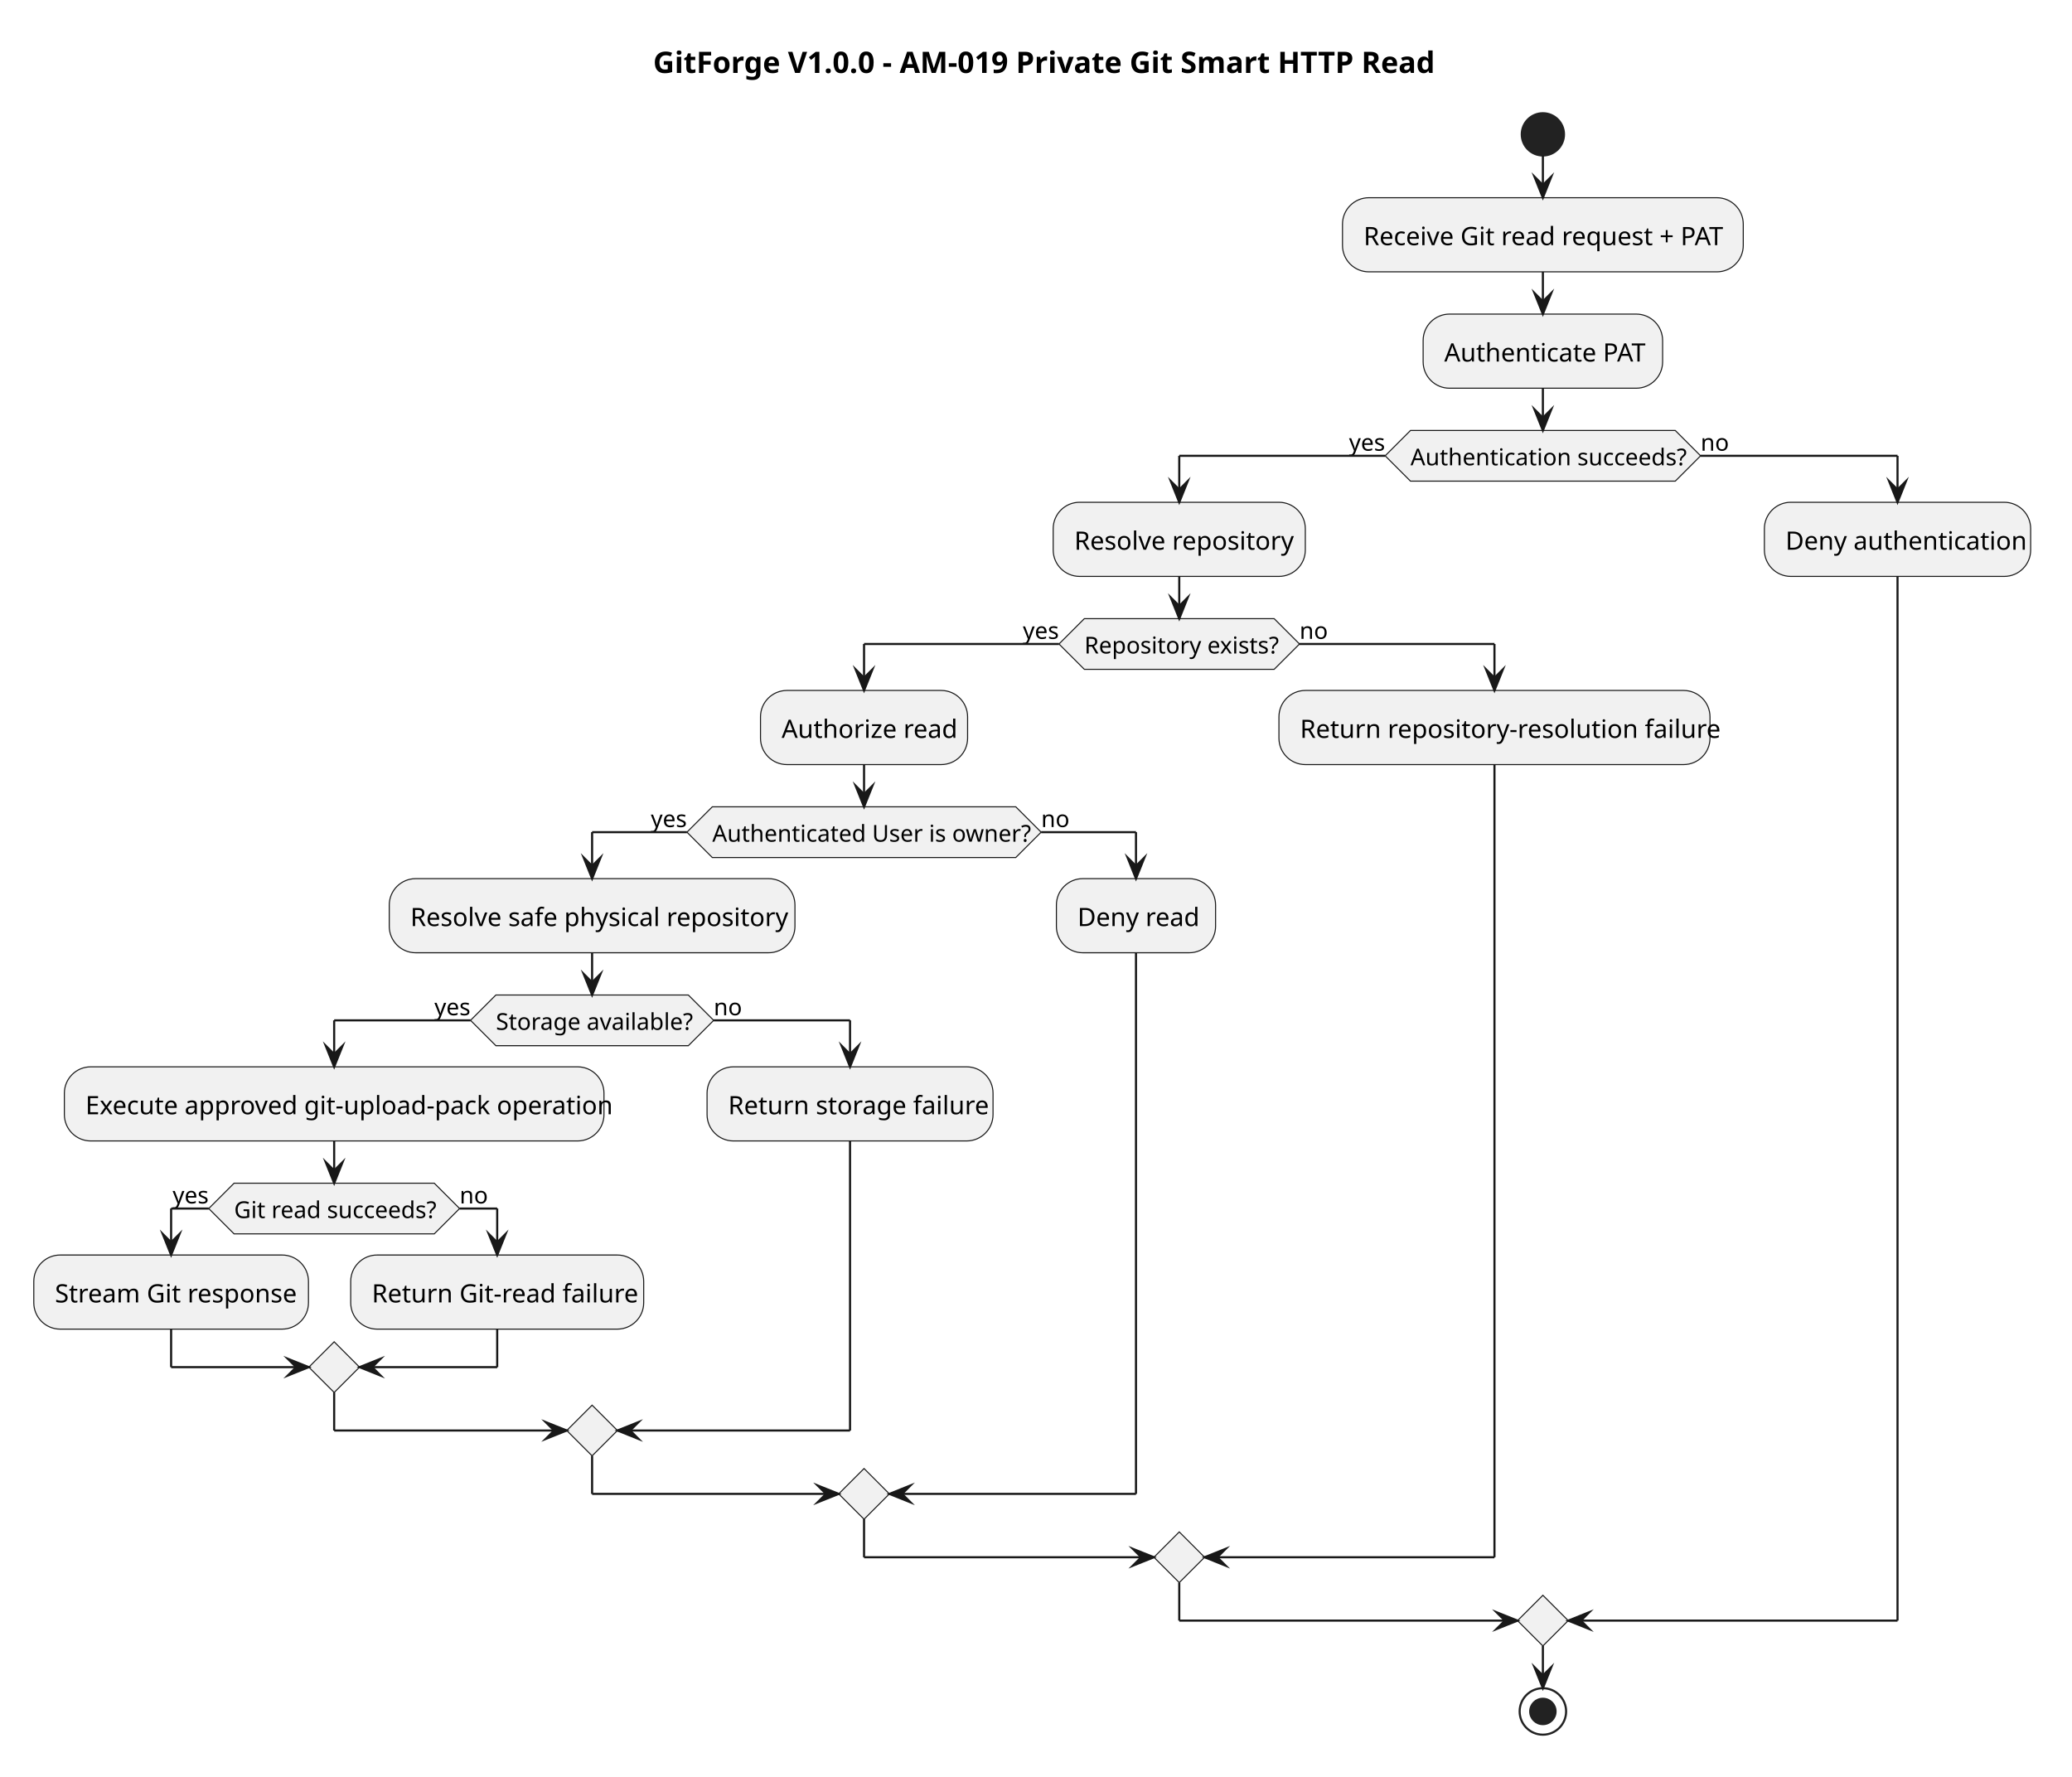
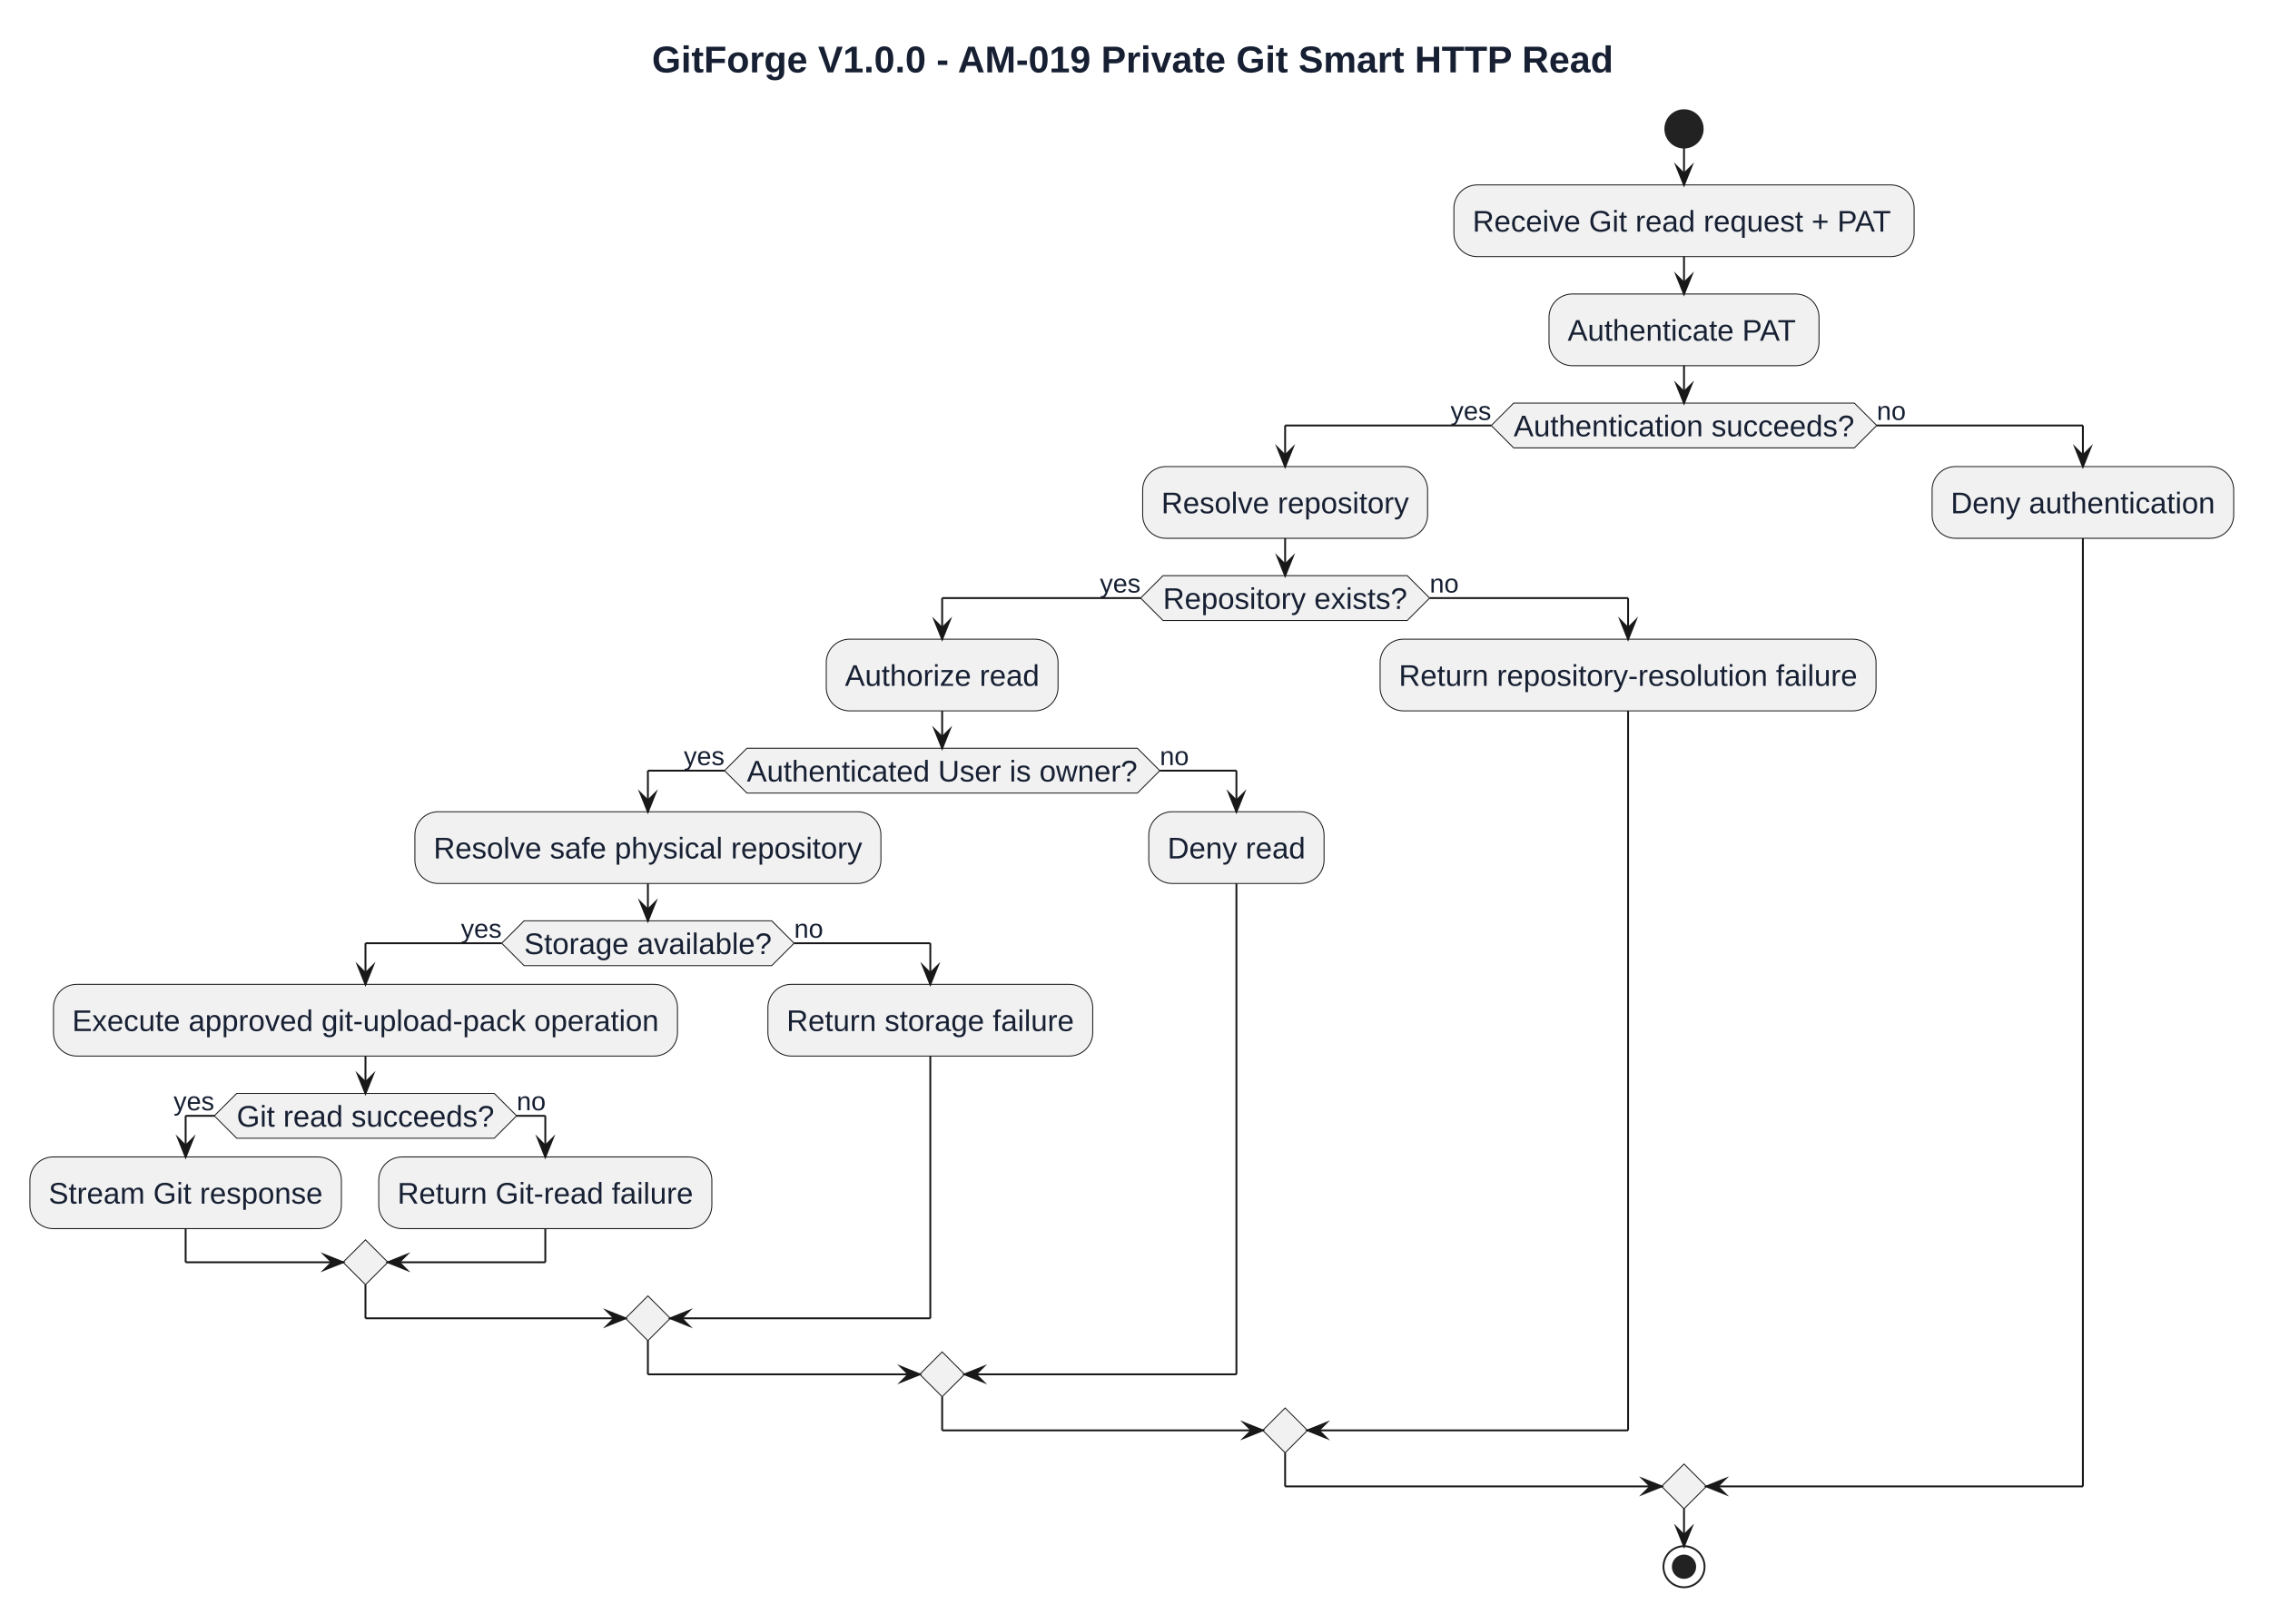
- <svg xmlns="http://www.w3.org/2000/svg" version="1.1" data-diagram-type="ACTIVITY" style="width:981px;height:841px;background:#FFFFFF;" width="981px" height="841px" viewBox="0 0 981 841" zoomAndPan="magnify" preserveAspectRatio="none" contentStyleType="text/css">
+ <svg xmlns="http://www.w3.org/2000/svg" version="1.1" data-diagram-type="ACTIVITY" style="width:1215px;height:869px;background:#FFFFFF;" width="1215px" height="869px" viewBox="0 0 1215 869" zoomAndPan="magnify" preserveAspectRatio="none" contentStyleType="text/css">
  <defs />
  <g font-family="sans-serif" lengthAdjust="spacing">
-     <g class="title" data-source-line="1">
-       <text x="309.222" y="34.533" fill="#000" font-size="14" textLength="360.985" font-weight="700">GitForge V1.0.0 - AM-019 Private Git Smart HTTP Read</text>
+     <g class="title" data-source-line="8">
+       <text x="348.938" y="38.76" fill="#172033" font-size="20" textLength="515.693" font-weight="700" font-family="Arial">GitForge V1.0.0 - AM-019 Private Git Smart HTTP Read</text>
    </g>
-     <ellipse cx="730.484" cy="63.609" rx="10" ry="10" fill="#222" style="stroke:#222;stroke-width:1;" />
-     <rect x="635.61" y="93.609" width="189.746" height="35.094" fill="#F1F1F1" style="stroke:#181818;stroke-width:0.5;" rx="12.5" ry="12.5" />
-     <text x="645.61" y="116.066" fill="#000" font-size="12" textLength="169.746">Receive Git read request + PAT</text>
-     <rect x="673.79" y="148.703" width="113.387" height="35.094" fill="#F1F1F1" style="stroke:#181818;stroke-width:0.5;" rx="12.5" ry="12.5" />
-     <text x="683.79" y="171.16" fill="#000" font-size="12" textLength="93.387">Authenticate PAT</text>
-     <polygon points="667.803,203.797,793.164,203.797,805.164,215.797,793.164,227.797,667.803,227.797,655.803,215.797,667.803,203.797" fill="#F1F1F1" style="stroke:#181818;stroke-width:0.5;stroke-linejoin:miter;stroke-miterlimit:10;" />
-     <text x="667.803" y="220.298" fill="#000" font-size="11" textLength="125.361">Authentication succeeds?</text>
-     <text x="638.685" y="213.38" fill="#000" font-size="11" textLength="17.118">yes</text>
-     <text x="805.164" y="213.38" fill="#000" font-size="11" textLength="12.235">no</text>
-     <rect x="498.638" y="237.797" width="119.375" height="35.094" fill="#F1F1F1" style="stroke:#181818;stroke-width:0.5;" rx="12.5" ry="12.5" />
-     <text x="508.638" y="260.254" fill="#000" font-size="12" textLength="99.375">Resolve repository</text>
-     <polygon points="513.391,292.891,603.26,292.891,615.26,304.891,603.26,316.891,513.391,316.891,501.391,304.891,513.391,292.891" fill="#F1F1F1" style="stroke:#181818;stroke-width:0.5;stroke-linejoin:miter;stroke-miterlimit:10;" />
-     <text x="513.391" y="309.392" fill="#000" font-size="11" textLength="89.869">Repository exists?</text>
-     <text x="484.273" y="302.474" fill="#000" font-size="11" textLength="17.118">yes</text>
-     <text x="615.26" y="302.474" fill="#000" font-size="11" textLength="12.235">no</text>
-     <rect x="360.064" y="326.891" width="98.047" height="35.094" fill="#F1F1F1" style="stroke:#181818;stroke-width:0.5;" rx="12.5" ry="12.5" />
-     <text x="370.064" y="349.348" fill="#000" font-size="12" textLength="78.047">Authorize read</text>
-     <polygon points="337.244,381.984,480.931,381.984,492.931,393.984,480.931,405.984,337.244,405.984,325.244,393.984,337.244,381.984" fill="#F1F1F1" style="stroke:#181818;stroke-width:0.5;stroke-linejoin:miter;stroke-miterlimit:10;" />
-     <text x="337.244" y="398.485" fill="#000" font-size="11" textLength="143.688">Authenticated User is owner?</text>
-     <text x="308.126" y="391.567" fill="#000" font-size="11" textLength="17.118">yes</text>
-     <text x="492.931" y="391.567" fill="#000" font-size="11" textLength="12.235">no</text>
-     <rect x="184.297" y="415.984" width="192.078" height="35.094" fill="#F1F1F1" style="stroke:#181818;stroke-width:0.5;" rx="12.5" ry="12.5" />
-     <text x="194.297" y="438.441" fill="#000" font-size="12" textLength="172.078">Resolve safe physical repository</text>
-     <polygon points="234.776,471.078,325.896,471.078,337.896,483.078,325.896,495.078,234.776,495.078,222.776,483.078,234.776,471.078" fill="#F1F1F1" style="stroke:#181818;stroke-width:0.5;stroke-linejoin:miter;stroke-miterlimit:10;" />
-     <text x="234.776" y="487.579" fill="#000" font-size="11" textLength="91.121">Storage available?</text>
-     <text x="205.658" y="480.661" fill="#000" font-size="11" textLength="17.118">yes</text>
-     <text x="337.896" y="480.661" fill="#000" font-size="11" textLength="12.235">no</text>
-     <rect x="30.469" y="505.078" width="255.488" height="35.094" fill="#F1F1F1" style="stroke:#181818;stroke-width:0.5;" rx="12.5" ry="12.5" />
-     <text x="40.469" y="527.535" fill="#000" font-size="12" textLength="235.488">Execute approved git-upload-pack operation</text>
-     <polygon points="110.826,560.172,205.599,560.172,217.599,572.172,205.599,584.172,110.826,584.172,98.826,572.172,110.826,560.172" fill="#F1F1F1" style="stroke:#181818;stroke-width:0.5;stroke-linejoin:miter;stroke-miterlimit:10;" />
-     <text x="110.826" y="576.673" fill="#000" font-size="11" textLength="94.773">Git read succeeds?</text>
-     <text x="81.709" y="569.755" fill="#000" font-size="11" textLength="17.118">yes</text>
-     <text x="217.599" y="569.755" fill="#000" font-size="11" textLength="12.235">no</text>
-     <rect x="16" y="594.172" width="130.045" height="35.094" fill="#F1F1F1" style="stroke:#181818;stroke-width:0.5;" rx="12.5" ry="12.5" />
-     <text x="26" y="616.629" fill="#000" font-size="12" textLength="110.045">Stream Git response</text>
-     <rect x="166.045" y="594.172" width="138.717" height="35.094" fill="#F1F1F1" style="stroke:#181818;stroke-width:0.5;" rx="12.5" ry="12.5" />
-     <text x="176.045" y="616.629" fill="#000" font-size="12" textLength="118.717">Return Git-read failure</text>
-     <polygon points="158.213,635.266,170.213,647.266,158.213,659.266,146.213,647.266,158.213,635.266" fill="#F1F1F1" style="stroke:#181818;stroke-width:0.5;stroke-linejoin:miter;stroke-miterlimit:10;" />
-     <rect x="334.762" y="505.078" width="135.395" height="35.094" fill="#F1F1F1" style="stroke:#181818;stroke-width:0.5;" rx="12.5" ry="12.5" />
-     <text x="344.762" y="527.535" fill="#000" font-size="12" textLength="115.395">Return storage failure</text>
-     <polygon points="280.336,665.266,292.336,677.266,280.336,689.266,268.336,677.266,280.336,665.266" fill="#F1F1F1" style="stroke:#181818;stroke-width:0.5;stroke-linejoin:miter;stroke-miterlimit:10;" />
-     <rect x="500.156" y="415.984" width="75.365" height="35.094" fill="#F1F1F1" style="stroke:#181818;stroke-width:0.5;" rx="12.5" ry="12.5" />
-     <text x="510.156" y="438.441" fill="#000" font-size="12" textLength="55.365">Deny read</text>
-     <polygon points="409.087,695.266,421.087,707.266,409.087,719.266,397.087,707.266,409.087,695.266" fill="#F1F1F1" style="stroke:#181818;stroke-width:0.5;stroke-linejoin:miter;stroke-miterlimit:10;" />
-     <rect x="605.521" y="326.891" width="204.084" height="35.094" fill="#F1F1F1" style="stroke:#181818;stroke-width:0.5;" rx="12.5" ry="12.5" />
-     <text x="615.521" y="349.348" fill="#000" font-size="12" textLength="184.084">Return repository-resolution failure</text>
-     <polygon points="558.325,725.266,570.325,737.266,558.325,749.266,546.325,737.266,558.325,725.266" fill="#F1F1F1" style="stroke:#181818;stroke-width:0.5;stroke-linejoin:miter;stroke-miterlimit:10;" />
-     <rect x="835.357" y="237.797" width="126.072" height="35.094" fill="#F1F1F1" style="stroke:#181818;stroke-width:0.5;" rx="12.5" ry="12.5" />
-     <text x="845.357" y="260.254" fill="#000" font-size="12" textLength="106.072">Deny authentication</text>
-     <polygon points="730.484,755.266,742.484,767.266,730.484,779.266,718.484,767.266,730.484,755.266" fill="#F1F1F1" style="stroke:#181818;stroke-width:0.5;stroke-linejoin:miter;stroke-miterlimit:10;" />
-     <ellipse cx="730.484" cy="810.266" rx="11" ry="11" fill="none" style="stroke:#222;stroke-width:1;" />
-     <ellipse cx="730.484" cy="810.266" rx="6" ry="6" fill="#222" style="stroke:#222;stroke-width:1;" />
-     <line x1="730.484" y1="73.609" x2="730.484" y2="93.609" style="stroke:#181818;stroke-width:1;" />
-     <polygon points="726.484,83.609,730.484,93.609,734.484,83.609,730.484,87.609" fill="#181818" style="stroke:#181818;stroke-width:1;stroke-linejoin:miter;stroke-miterlimit:10;" />
-     <line x1="730.484" y1="128.703" x2="730.484" y2="148.703" style="stroke:#181818;stroke-width:1;" />
-     <polygon points="726.484,138.703,730.484,148.703,734.484,138.703,730.484,142.703" fill="#181818" style="stroke:#181818;stroke-width:1;stroke-linejoin:miter;stroke-miterlimit:10;" />
-     <line x1="98.826" y1="572.172" x2="81.022" y2="572.172" style="stroke:#181818;stroke-width:1;" />
-     <line x1="81.022" y1="572.172" x2="81.022" y2="594.172" style="stroke:#181818;stroke-width:1;" />
-     <polygon points="77.022,584.172,81.022,594.172,85.022,584.172,81.022,588.172" fill="#181818" style="stroke:#181818;stroke-width:1;stroke-linejoin:miter;stroke-miterlimit:10;" />
-     <line x1="217.599" y1="572.172" x2="235.403" y2="572.172" style="stroke:#181818;stroke-width:1;" />
-     <line x1="235.403" y1="572.172" x2="235.403" y2="594.172" style="stroke:#181818;stroke-width:1;" />
-     <polygon points="231.403,584.172,235.403,594.172,239.403,584.172,235.403,588.172" fill="#181818" style="stroke:#181818;stroke-width:1;stroke-linejoin:miter;stroke-miterlimit:10;" />
-     <line x1="81.022" y1="629.266" x2="81.022" y2="647.266" style="stroke:#181818;stroke-width:1;" />
-     <line x1="81.022" y1="647.266" x2="146.213" y2="647.266" style="stroke:#181818;stroke-width:1;" />
-     <polygon points="136.213,643.266,146.213,647.266,136.213,651.266,140.213,647.266" fill="#181818" style="stroke:#181818;stroke-width:1;stroke-linejoin:miter;stroke-miterlimit:10;" />
-     <line x1="235.403" y1="629.266" x2="235.403" y2="647.266" style="stroke:#181818;stroke-width:1;" />
-     <line x1="235.403" y1="647.266" x2="170.213" y2="647.266" style="stroke:#181818;stroke-width:1;" />
-     <polygon points="180.213,643.266,170.213,647.266,180.213,651.266,176.213,647.266" fill="#181818" style="stroke:#181818;stroke-width:1;stroke-linejoin:miter;stroke-miterlimit:10;" />
-     <line x1="158.213" y1="540.172" x2="158.213" y2="560.172" style="stroke:#181818;stroke-width:1;" />
-     <polygon points="154.213,550.172,158.213,560.172,162.213,550.172,158.213,554.172" fill="#181818" style="stroke:#181818;stroke-width:1;stroke-linejoin:miter;stroke-miterlimit:10;" />
-     <line x1="222.776" y1="483.078" x2="158.213" y2="483.078" style="stroke:#181818;stroke-width:1;" />
-     <line x1="158.213" y1="483.078" x2="158.213" y2="505.078" style="stroke:#181818;stroke-width:1;" />
-     <polygon points="154.213,495.078,158.213,505.078,162.213,495.078,158.213,499.078" fill="#181818" style="stroke:#181818;stroke-width:1;stroke-linejoin:miter;stroke-miterlimit:10;" />
-     <line x1="337.896" y1="483.078" x2="402.459" y2="483.078" style="stroke:#181818;stroke-width:1;" />
-     <line x1="402.459" y1="483.078" x2="402.459" y2="505.078" style="stroke:#181818;stroke-width:1;" />
-     <polygon points="398.459,495.078,402.459,505.078,406.459,495.078,402.459,499.078" fill="#181818" style="stroke:#181818;stroke-width:1;stroke-linejoin:miter;stroke-miterlimit:10;" />
-     <line x1="158.213" y1="659.266" x2="158.213" y2="677.266" style="stroke:#181818;stroke-width:1;" />
-     <line x1="158.213" y1="677.266" x2="268.336" y2="677.266" style="stroke:#181818;stroke-width:1;" />
-     <polygon points="258.336,673.266,268.336,677.266,258.336,681.266,262.336,677.266" fill="#181818" style="stroke:#181818;stroke-width:1;stroke-linejoin:miter;stroke-miterlimit:10;" />
-     <line x1="402.459" y1="540.172" x2="402.459" y2="677.266" style="stroke:#181818;stroke-width:1;" />
-     <line x1="402.459" y1="677.266" x2="292.336" y2="677.266" style="stroke:#181818;stroke-width:1;" />
-     <polygon points="302.336,673.266,292.336,677.266,302.336,681.266,298.336,677.266" fill="#181818" style="stroke:#181818;stroke-width:1;stroke-linejoin:miter;stroke-miterlimit:10;" />
-     <line x1="280.336" y1="451.078" x2="280.336" y2="471.078" style="stroke:#181818;stroke-width:1;" />
-     <polygon points="276.336,461.078,280.336,471.078,284.336,461.078,280.336,465.078" fill="#181818" style="stroke:#181818;stroke-width:1;stroke-linejoin:miter;stroke-miterlimit:10;" />
-     <line x1="325.244" y1="393.984" x2="280.336" y2="393.984" style="stroke:#181818;stroke-width:1;" />
-     <line x1="280.336" y1="393.984" x2="280.336" y2="415.984" style="stroke:#181818;stroke-width:1;" />
-     <polygon points="276.336,405.984,280.336,415.984,284.336,405.984,280.336,409.984" fill="#181818" style="stroke:#181818;stroke-width:1;stroke-linejoin:miter;stroke-miterlimit:10;" />
-     <line x1="492.931" y1="393.984" x2="537.839" y2="393.984" style="stroke:#181818;stroke-width:1;" />
-     <line x1="537.839" y1="393.984" x2="537.839" y2="415.984" style="stroke:#181818;stroke-width:1;" />
-     <polygon points="533.839,405.984,537.839,415.984,541.839,405.984,537.839,409.984" fill="#181818" style="stroke:#181818;stroke-width:1;stroke-linejoin:miter;stroke-miterlimit:10;" />
-     <line x1="280.336" y1="689.266" x2="280.336" y2="707.266" style="stroke:#181818;stroke-width:1;" />
-     <line x1="280.336" y1="707.266" x2="397.087" y2="707.266" style="stroke:#181818;stroke-width:1;" />
-     <polygon points="387.087,703.266,397.087,707.266,387.087,711.266,391.087,707.266" fill="#181818" style="stroke:#181818;stroke-width:1;stroke-linejoin:miter;stroke-miterlimit:10;" />
-     <line x1="537.839" y1="451.078" x2="537.839" y2="707.266" style="stroke:#181818;stroke-width:1;" />
-     <line x1="537.839" y1="707.266" x2="421.087" y2="707.266" style="stroke:#181818;stroke-width:1;" />
-     <polygon points="431.087,703.266,421.087,707.266,431.087,711.266,427.087,707.266" fill="#181818" style="stroke:#181818;stroke-width:1;stroke-linejoin:miter;stroke-miterlimit:10;" />
-     <line x1="409.087" y1="361.984" x2="409.087" y2="381.984" style="stroke:#181818;stroke-width:1;" />
-     <polygon points="405.087,371.984,409.087,381.984,413.087,371.984,409.087,375.984" fill="#181818" style="stroke:#181818;stroke-width:1;stroke-linejoin:miter;stroke-miterlimit:10;" />
-     <line x1="501.391" y1="304.891" x2="409.087" y2="304.891" style="stroke:#181818;stroke-width:1;" />
-     <line x1="409.087" y1="304.891" x2="409.087" y2="326.891" style="stroke:#181818;stroke-width:1;" />
-     <polygon points="405.087,316.891,409.087,326.891,413.087,316.891,409.087,320.891" fill="#181818" style="stroke:#181818;stroke-width:1;stroke-linejoin:miter;stroke-miterlimit:10;" />
-     <line x1="615.26" y1="304.891" x2="707.563" y2="304.891" style="stroke:#181818;stroke-width:1;" />
-     <line x1="707.563" y1="304.891" x2="707.563" y2="326.891" style="stroke:#181818;stroke-width:1;" />
-     <polygon points="703.563,316.891,707.563,326.891,711.563,316.891,707.563,320.891" fill="#181818" style="stroke:#181818;stroke-width:1;stroke-linejoin:miter;stroke-miterlimit:10;" />
-     <line x1="409.087" y1="719.266" x2="409.087" y2="737.266" style="stroke:#181818;stroke-width:1;" />
-     <line x1="409.087" y1="737.266" x2="546.325" y2="737.266" style="stroke:#181818;stroke-width:1;" />
-     <polygon points="536.325,733.266,546.325,737.266,536.325,741.266,540.325,737.266" fill="#181818" style="stroke:#181818;stroke-width:1;stroke-linejoin:miter;stroke-miterlimit:10;" />
-     <line x1="707.563" y1="361.984" x2="707.563" y2="737.266" style="stroke:#181818;stroke-width:1;" />
-     <line x1="707.563" y1="737.266" x2="570.325" y2="737.266" style="stroke:#181818;stroke-width:1;" />
-     <polygon points="580.325,733.266,570.325,737.266,580.325,741.266,576.325,737.266" fill="#181818" style="stroke:#181818;stroke-width:1;stroke-linejoin:miter;stroke-miterlimit:10;" />
-     <line x1="558.325" y1="272.891" x2="558.325" y2="292.891" style="stroke:#181818;stroke-width:1;" />
-     <polygon points="554.325,282.891,558.325,292.891,562.325,282.891,558.325,286.891" fill="#181818" style="stroke:#181818;stroke-width:1;stroke-linejoin:miter;stroke-miterlimit:10;" />
-     <line x1="655.803" y1="215.797" x2="558.325" y2="215.797" style="stroke:#181818;stroke-width:1;" />
-     <line x1="558.325" y1="215.797" x2="558.325" y2="237.797" style="stroke:#181818;stroke-width:1;" />
-     <polygon points="554.325,227.797,558.325,237.797,562.325,227.797,558.325,231.797" fill="#181818" style="stroke:#181818;stroke-width:1;stroke-linejoin:miter;stroke-miterlimit:10;" />
-     <line x1="805.164" y1="215.797" x2="898.393" y2="215.797" style="stroke:#181818;stroke-width:1;" />
-     <line x1="898.393" y1="215.797" x2="898.393" y2="237.797" style="stroke:#181818;stroke-width:1;" />
-     <polygon points="894.393,227.797,898.393,237.797,902.393,227.797,898.393,231.797" fill="#181818" style="stroke:#181818;stroke-width:1;stroke-linejoin:miter;stroke-miterlimit:10;" />
-     <line x1="558.325" y1="749.266" x2="558.325" y2="767.266" style="stroke:#181818;stroke-width:1;" />
-     <line x1="558.325" y1="767.266" x2="718.484" y2="767.266" style="stroke:#181818;stroke-width:1;" />
-     <polygon points="708.484,763.266,718.484,767.266,708.484,771.266,712.484,767.266" fill="#181818" style="stroke:#181818;stroke-width:1;stroke-linejoin:miter;stroke-miterlimit:10;" />
-     <line x1="898.393" y1="272.891" x2="898.393" y2="767.266" style="stroke:#181818;stroke-width:1;" />
-     <line x1="898.393" y1="767.266" x2="742.484" y2="767.266" style="stroke:#181818;stroke-width:1;" />
-     <polygon points="752.484,763.266,742.484,767.266,752.484,771.266,748.484,767.266" fill="#181818" style="stroke:#181818;stroke-width:1;stroke-linejoin:miter;stroke-miterlimit:10;" />
-     <line x1="730.484" y1="183.797" x2="730.484" y2="203.797" style="stroke:#181818;stroke-width:1;" />
-     <polygon points="726.484,193.797,730.484,203.797,734.484,193.797,730.484,197.797" fill="#181818" style="stroke:#181818;stroke-width:1;stroke-linejoin:miter;stroke-miterlimit:10;" />
-     <line x1="730.484" y1="779.266" x2="730.484" y2="799.266" style="stroke:#181818;stroke-width:1;" />
-     <polygon points="726.484,789.266,730.484,799.266,734.484,789.266,730.484,793.266" fill="#181818" style="stroke:#181818;stroke-width:1;stroke-linejoin:miter;stroke-miterlimit:10;" />
+     <ellipse cx="901.353" cy="68.998" rx="10" ry="10" fill="#222" style="stroke:#222;stroke-width:1;" />
+     <rect x="778.189" y="98.998" width="246.328" height="38.398" fill="#F1F1F1" style="stroke:#181818;stroke-width:0.5;" rx="12.5" ry="12.5" />
+     <text x="788.189" y="124.006" fill="#172033" font-size="16" textLength="226.328" font-family="Arial">Receive Git read request + PAT</text>
+     <rect x="829.095" y="157.396" width="144.516" height="38.398" fill="#F1F1F1" style="stroke:#181818;stroke-width:0.5;" rx="12.5" ry="12.5" />
+     <text x="839.095" y="182.404" fill="#172033" font-size="16" textLength="124.516" font-family="Arial">Authenticate PAT</text>
+     <polygon points="810.181,215.795,992.525,215.795,1004.525,227.795,992.525,239.795,810.181,239.795,798.181,227.795,810.181,215.795" fill="#F1F1F1" style="stroke:#181818;stroke-width:0.5;stroke-linejoin:miter;stroke-miterlimit:10;" />
+     <text x="810.181" y="233.604" fill="#172033" font-size="16" textLength="182.344" font-family="Arial">Authentication succeeds?</text>
+     <text x="776.395" y="224.828" fill="#172033" font-size="14" textLength="21.786" font-family="Arial">yes</text>
+     <text x="1004.525" y="224.828" fill="#172033" font-size="14" textLength="15.572" font-family="Arial">no</text>
+     <rect x="611.601" y="249.795" width="152.5" height="38.398" fill="#F1F1F1" style="stroke:#181818;stroke-width:0.5;" rx="12.5" ry="12.5" />
+     <text x="621.601" y="274.803" fill="#172033" font-size="16" textLength="132.5" font-family="Arial">Resolve repository</text>
+     <polygon points="622.491,308.193,753.21,308.193,765.21,320.193,753.21,332.193,622.491,332.193,610.491,320.193,622.491,308.193" fill="#F1F1F1" style="stroke:#181818;stroke-width:0.5;stroke-linejoin:miter;stroke-miterlimit:10;" />
+     <text x="622.491" y="326.002" fill="#172033" font-size="16" textLength="130.719" font-family="Arial">Repository exists?</text>
+     <text x="588.705" y="317.227" fill="#172033" font-size="14" textLength="21.786" font-family="Arial">yes</text>
+     <text x="765.21" y="317.227" fill="#172033" font-size="14" textLength="15.572" font-family="Arial">no</text>
+     <rect x="442.252" y="342.193" width="124.063" height="38.398" fill="#F1F1F1" style="stroke:#181818;stroke-width:0.5;" rx="12.5" ry="12.5" />
+     <text x="452.252" y="367.201" fill="#172033" font-size="16" textLength="104.063" font-family="Arial">Authorize read</text>
+     <polygon points="399.783,400.592,608.783,400.592,620.783,412.592,608.783,424.592,399.783,424.592,387.783,412.592,399.783,400.592" fill="#F1F1F1" style="stroke:#181818;stroke-width:0.5;stroke-linejoin:miter;stroke-miterlimit:10;" />
+     <text x="399.783" y="418.4" fill="#172033" font-size="16" textLength="209" font-family="Arial">Authenticated User is owner?</text>
+     <text x="365.997" y="409.625" fill="#172033" font-size="14" textLength="21.786" font-family="Arial">yes</text>
+     <text x="620.783" y="409.625" fill="#172033" font-size="14" textLength="15.572" font-family="Arial">no</text>
+     <rect x="222.063" y="434.592" width="249.438" height="38.398" fill="#F1F1F1" style="stroke:#181818;stroke-width:0.5;" rx="12.5" ry="12.5" />
+     <text x="232.063" y="459.6" fill="#172033" font-size="16" textLength="229.438" font-family="Arial">Resolve safe physical repository</text>
+     <polygon points="280.512,492.99,413.051,492.99,425.051,504.99,413.051,516.99,280.512,516.99,268.512,504.99,280.512,492.99" fill="#F1F1F1" style="stroke:#181818;stroke-width:0.5;stroke-linejoin:miter;stroke-miterlimit:10;" />
+     <text x="280.512" y="510.799" fill="#172033" font-size="16" textLength="132.539" font-family="Arial">Storage available?</text>
+     <text x="246.726" y="502.023" fill="#172033" font-size="14" textLength="21.786" font-family="Arial">yes</text>
+     <text x="425.051" y="502.023" fill="#172033" font-size="14" textLength="15.572" font-family="Arial">no</text>
+     <rect x="28.625" y="526.99" width="333.984" height="38.398" fill="#F1F1F1" style="stroke:#181818;stroke-width:0.5;" rx="12.5" ry="12.5" />
+     <text x="38.625" y="551.998" fill="#172033" font-size="16" textLength="313.984" font-family="Arial">Execute approved git-upload-pack operation</text>
+     <polygon points="126.691,585.389,264.543,585.389,276.543,597.389,264.543,609.389,126.691,609.389,114.691,597.389,126.691,585.389" fill="#F1F1F1" style="stroke:#181818;stroke-width:0.5;stroke-linejoin:miter;stroke-miterlimit:10;" />
+     <text x="126.691" y="603.197" fill="#172033" font-size="16" textLength="137.852" font-family="Arial">Git read succeeds?</text>
+     <text x="92.905" y="594.422" fill="#172033" font-size="14" textLength="21.786" font-family="Arial">yes</text>
+     <text x="276.543" y="594.422" fill="#172033" font-size="14" textLength="15.572" font-family="Arial">no</text>
+     <rect x="16" y="619.389" width="166.727" height="38.398" fill="#F1F1F1" style="stroke:#181818;stroke-width:0.5;" rx="12.5" ry="12.5" />
+     <text x="26" y="644.396" fill="#172033" font-size="16" textLength="146.727" font-family="Arial">Stream Git response</text>
+     <rect x="202.727" y="619.389" width="178.289" height="38.398" fill="#F1F1F1" style="stroke:#181818;stroke-width:0.5;" rx="12.5" ry="12.5" />
+     <text x="212.727" y="644.396" fill="#172033" font-size="16" textLength="158.289" font-family="Arial">Return Git-read failure</text>
+     <polygon points="195.617,663.787,207.617,675.787,195.617,687.787,183.617,675.787,195.617,663.787" fill="#F1F1F1" style="stroke:#181818;stroke-width:0.5;stroke-linejoin:miter;stroke-miterlimit:10;" />
+     <rect x="411.016" y="526.99" width="173.859" height="38.398" fill="#F1F1F1" style="stroke:#181818;stroke-width:0.5;" rx="12.5" ry="12.5" />
+     <text x="421.016" y="551.998" fill="#172033" font-size="16" textLength="153.859" font-family="Arial">Return storage failure</text>
+     <polygon points="346.781,693.787,358.781,705.787,346.781,717.787,334.781,705.787,346.781,693.787" fill="#F1F1F1" style="stroke:#181818;stroke-width:0.5;stroke-linejoin:miter;stroke-miterlimit:10;" />
+     <rect x="614.875" y="434.592" width="93.82" height="38.398" fill="#F1F1F1" style="stroke:#181818;stroke-width:0.5;" rx="12.5" ry="12.5" />
+     <text x="624.875" y="459.6" fill="#172033" font-size="16" textLength="73.82" font-family="Arial">Deny read</text>
+     <polygon points="504.283,723.787,516.283,735.787,504.283,747.787,492.283,735.787,504.283,723.787" fill="#F1F1F1" style="stroke:#181818;stroke-width:0.5;stroke-linejoin:miter;stroke-miterlimit:10;" />
+     <rect x="738.695" y="342.193" width="265.445" height="38.398" fill="#F1F1F1" style="stroke:#181818;stroke-width:0.5;" rx="12.5" ry="12.5" />
+     <text x="748.695" y="367.201" fill="#172033" font-size="16" textLength="245.445" font-family="Arial">Return repository-resolution failure</text>
+     <polygon points="687.851,753.787,699.851,765.787,687.851,777.787,675.851,765.787,687.851,753.787" fill="#F1F1F1" style="stroke:#181818;stroke-width:0.5;stroke-linejoin:miter;stroke-miterlimit:10;" />
+     <rect x="1034.141" y="249.795" width="161.43" height="38.398" fill="#F1F1F1" style="stroke:#181818;stroke-width:0.5;" rx="12.5" ry="12.5" />
+     <text x="1044.141" y="274.803" fill="#172033" font-size="16" textLength="141.43" font-family="Arial">Deny authentication</text>
+     <polygon points="901.353,783.787,913.353,795.787,901.353,807.787,889.353,795.787,901.353,783.787" fill="#F1F1F1" style="stroke:#181818;stroke-width:0.5;stroke-linejoin:miter;stroke-miterlimit:10;" />
+     <ellipse cx="901.353" cy="838.787" rx="11" ry="11" fill="none" style="stroke:#222;stroke-width:1;" />
+     <ellipse cx="901.353" cy="838.787" rx="6" ry="6" fill="#222" style="stroke:#222;stroke-width:1;" />
+     <line x1="901.353" y1="78.998" x2="901.353" y2="98.998" style="stroke:#181818;stroke-width:1;" />
+     <polygon points="897.353,88.998,901.353,98.998,905.353,88.998,901.353,92.998" fill="#181818" style="stroke:#181818;stroke-width:1;stroke-linejoin:miter;stroke-miterlimit:10;" />
+     <line x1="901.353" y1="137.396" x2="901.353" y2="157.396" style="stroke:#181818;stroke-width:1;" />
+     <polygon points="897.353,147.396,901.353,157.396,905.353,147.396,901.353,151.396" fill="#181818" style="stroke:#181818;stroke-width:1;stroke-linejoin:miter;stroke-miterlimit:10;" />
+     <line x1="114.691" y1="597.389" x2="99.363" y2="597.389" style="stroke:#181818;stroke-width:1;" />
+     <line x1="99.363" y1="597.389" x2="99.363" y2="619.389" style="stroke:#181818;stroke-width:1;" />
+     <polygon points="95.363,609.389,99.363,619.389,103.363,609.389,99.363,613.389" fill="#181818" style="stroke:#181818;stroke-width:1;stroke-linejoin:miter;stroke-miterlimit:10;" />
+     <line x1="276.543" y1="597.389" x2="291.871" y2="597.389" style="stroke:#181818;stroke-width:1;" />
+     <line x1="291.871" y1="597.389" x2="291.871" y2="619.389" style="stroke:#181818;stroke-width:1;" />
+     <polygon points="287.871,609.389,291.871,619.389,295.871,609.389,291.871,613.389" fill="#181818" style="stroke:#181818;stroke-width:1;stroke-linejoin:miter;stroke-miterlimit:10;" />
+     <line x1="99.363" y1="657.787" x2="99.363" y2="675.787" style="stroke:#181818;stroke-width:1;" />
+     <line x1="99.363" y1="675.787" x2="183.617" y2="675.787" style="stroke:#181818;stroke-width:1;" />
+     <polygon points="173.617,671.787,183.617,675.787,173.617,679.787,177.617,675.787" fill="#181818" style="stroke:#181818;stroke-width:1;stroke-linejoin:miter;stroke-miterlimit:10;" />
+     <line x1="291.871" y1="657.787" x2="291.871" y2="675.787" style="stroke:#181818;stroke-width:1;" />
+     <line x1="291.871" y1="675.787" x2="207.617" y2="675.787" style="stroke:#181818;stroke-width:1;" />
+     <polygon points="217.617,671.787,207.617,675.787,217.617,679.787,213.617,675.787" fill="#181818" style="stroke:#181818;stroke-width:1;stroke-linejoin:miter;stroke-miterlimit:10;" />
+     <line x1="195.617" y1="565.389" x2="195.617" y2="585.389" style="stroke:#181818;stroke-width:1;" />
+     <polygon points="191.617,575.389,195.617,585.389,199.617,575.389,195.617,579.389" fill="#181818" style="stroke:#181818;stroke-width:1;stroke-linejoin:miter;stroke-miterlimit:10;" />
+     <line x1="268.512" y1="504.99" x2="195.617" y2="504.99" style="stroke:#181818;stroke-width:1;" />
+     <line x1="195.617" y1="504.99" x2="195.617" y2="526.99" style="stroke:#181818;stroke-width:1;" />
+     <polygon points="191.617,516.99,195.617,526.99,199.617,516.99,195.617,520.99" fill="#181818" style="stroke:#181818;stroke-width:1;stroke-linejoin:miter;stroke-miterlimit:10;" />
+     <line x1="425.051" y1="504.99" x2="497.945" y2="504.99" style="stroke:#181818;stroke-width:1;" />
+     <line x1="497.945" y1="504.99" x2="497.945" y2="526.99" style="stroke:#181818;stroke-width:1;" />
+     <polygon points="493.945,516.99,497.945,526.99,501.945,516.99,497.945,520.99" fill="#181818" style="stroke:#181818;stroke-width:1;stroke-linejoin:miter;stroke-miterlimit:10;" />
+     <line x1="195.617" y1="687.787" x2="195.617" y2="705.787" style="stroke:#181818;stroke-width:1;" />
+     <line x1="195.617" y1="705.787" x2="334.781" y2="705.787" style="stroke:#181818;stroke-width:1;" />
+     <polygon points="324.781,701.787,334.781,705.787,324.781,709.787,328.781,705.787" fill="#181818" style="stroke:#181818;stroke-width:1;stroke-linejoin:miter;stroke-miterlimit:10;" />
+     <line x1="497.945" y1="565.389" x2="497.945" y2="705.787" style="stroke:#181818;stroke-width:1;" />
+     <line x1="497.945" y1="705.787" x2="358.781" y2="705.787" style="stroke:#181818;stroke-width:1;" />
+     <polygon points="368.781,701.787,358.781,705.787,368.781,709.787,364.781,705.787" fill="#181818" style="stroke:#181818;stroke-width:1;stroke-linejoin:miter;stroke-miterlimit:10;" />
+     <line x1="346.781" y1="472.99" x2="346.781" y2="492.99" style="stroke:#181818;stroke-width:1;" />
+     <polygon points="342.781,482.99,346.781,492.99,350.781,482.99,346.781,486.99" fill="#181818" style="stroke:#181818;stroke-width:1;stroke-linejoin:miter;stroke-miterlimit:10;" />
+     <line x1="387.783" y1="412.592" x2="346.781" y2="412.592" style="stroke:#181818;stroke-width:1;" />
+     <line x1="346.781" y1="412.592" x2="346.781" y2="434.592" style="stroke:#181818;stroke-width:1;" />
+     <polygon points="342.781,424.592,346.781,434.592,350.781,424.592,346.781,428.592" fill="#181818" style="stroke:#181818;stroke-width:1;stroke-linejoin:miter;stroke-miterlimit:10;" />
+     <line x1="620.783" y1="412.592" x2="661.785" y2="412.592" style="stroke:#181818;stroke-width:1;" />
+     <line x1="661.785" y1="412.592" x2="661.785" y2="434.592" style="stroke:#181818;stroke-width:1;" />
+     <polygon points="657.785,424.592,661.785,434.592,665.785,424.592,661.785,428.592" fill="#181818" style="stroke:#181818;stroke-width:1;stroke-linejoin:miter;stroke-miterlimit:10;" />
+     <line x1="346.781" y1="717.787" x2="346.781" y2="735.787" style="stroke:#181818;stroke-width:1;" />
+     <line x1="346.781" y1="735.787" x2="492.283" y2="735.787" style="stroke:#181818;stroke-width:1;" />
+     <polygon points="482.283,731.787,492.283,735.787,482.283,739.787,486.283,735.787" fill="#181818" style="stroke:#181818;stroke-width:1;stroke-linejoin:miter;stroke-miterlimit:10;" />
+     <line x1="661.785" y1="472.99" x2="661.785" y2="735.787" style="stroke:#181818;stroke-width:1;" />
+     <line x1="661.785" y1="735.787" x2="516.283" y2="735.787" style="stroke:#181818;stroke-width:1;" />
+     <polygon points="526.283,731.787,516.283,735.787,526.283,739.787,522.283,735.787" fill="#181818" style="stroke:#181818;stroke-width:1;stroke-linejoin:miter;stroke-miterlimit:10;" />
+     <line x1="504.283" y1="380.592" x2="504.283" y2="400.592" style="stroke:#181818;stroke-width:1;" />
+     <polygon points="500.283,390.592,504.283,400.592,508.283,390.592,504.283,394.592" fill="#181818" style="stroke:#181818;stroke-width:1;stroke-linejoin:miter;stroke-miterlimit:10;" />
+     <line x1="610.491" y1="320.193" x2="504.283" y2="320.193" style="stroke:#181818;stroke-width:1;" />
+     <line x1="504.283" y1="320.193" x2="504.283" y2="342.193" style="stroke:#181818;stroke-width:1;" />
+     <polygon points="500.283,332.193,504.283,342.193,508.283,332.193,504.283,336.193" fill="#181818" style="stroke:#181818;stroke-width:1;stroke-linejoin:miter;stroke-miterlimit:10;" />
+     <line x1="765.21" y1="320.193" x2="871.418" y2="320.193" style="stroke:#181818;stroke-width:1;" />
+     <line x1="871.418" y1="320.193" x2="871.418" y2="342.193" style="stroke:#181818;stroke-width:1;" />
+     <polygon points="867.418,332.193,871.418,342.193,875.418,332.193,871.418,336.193" fill="#181818" style="stroke:#181818;stroke-width:1;stroke-linejoin:miter;stroke-miterlimit:10;" />
+     <line x1="504.283" y1="747.787" x2="504.283" y2="765.787" style="stroke:#181818;stroke-width:1;" />
+     <line x1="504.283" y1="765.787" x2="675.851" y2="765.787" style="stroke:#181818;stroke-width:1;" />
+     <polygon points="665.851,761.787,675.851,765.787,665.851,769.787,669.851,765.787" fill="#181818" style="stroke:#181818;stroke-width:1;stroke-linejoin:miter;stroke-miterlimit:10;" />
+     <line x1="871.418" y1="380.592" x2="871.418" y2="765.787" style="stroke:#181818;stroke-width:1;" />
+     <line x1="871.418" y1="765.787" x2="699.851" y2="765.787" style="stroke:#181818;stroke-width:1;" />
+     <polygon points="709.851,761.787,699.851,765.787,709.851,769.787,705.851,765.787" fill="#181818" style="stroke:#181818;stroke-width:1;stroke-linejoin:miter;stroke-miterlimit:10;" />
+     <line x1="687.851" y1="288.193" x2="687.851" y2="308.193" style="stroke:#181818;stroke-width:1;" />
+     <polygon points="683.851,298.193,687.851,308.193,691.851,298.193,687.851,302.193" fill="#181818" style="stroke:#181818;stroke-width:1;stroke-linejoin:miter;stroke-miterlimit:10;" />
+     <line x1="798.181" y1="227.795" x2="687.851" y2="227.795" style="stroke:#181818;stroke-width:1;" />
+     <line x1="687.851" y1="227.795" x2="687.851" y2="249.795" style="stroke:#181818;stroke-width:1;" />
+     <polygon points="683.851,239.795,687.851,249.795,691.851,239.795,687.851,243.795" fill="#181818" style="stroke:#181818;stroke-width:1;stroke-linejoin:miter;stroke-miterlimit:10;" />
+     <line x1="1004.525" y1="227.795" x2="1114.855" y2="227.795" style="stroke:#181818;stroke-width:1;" />
+     <line x1="1114.855" y1="227.795" x2="1114.855" y2="249.795" style="stroke:#181818;stroke-width:1;" />
+     <polygon points="1110.855,239.795,1114.855,249.795,1118.855,239.795,1114.855,243.795" fill="#181818" style="stroke:#181818;stroke-width:1;stroke-linejoin:miter;stroke-miterlimit:10;" />
+     <line x1="687.851" y1="777.787" x2="687.851" y2="795.787" style="stroke:#181818;stroke-width:1;" />
+     <line x1="687.851" y1="795.787" x2="889.353" y2="795.787" style="stroke:#181818;stroke-width:1;" />
+     <polygon points="879.353,791.787,889.353,795.787,879.353,799.787,883.353,795.787" fill="#181818" style="stroke:#181818;stroke-width:1;stroke-linejoin:miter;stroke-miterlimit:10;" />
+     <line x1="1114.855" y1="288.193" x2="1114.855" y2="795.787" style="stroke:#181818;stroke-width:1;" />
+     <line x1="1114.855" y1="795.787" x2="913.353" y2="795.787" style="stroke:#181818;stroke-width:1;" />
+     <polygon points="923.353,791.787,913.353,795.787,923.353,799.787,919.353,795.787" fill="#181818" style="stroke:#181818;stroke-width:1;stroke-linejoin:miter;stroke-miterlimit:10;" />
+     <line x1="901.353" y1="195.795" x2="901.353" y2="215.795" style="stroke:#181818;stroke-width:1;" />
+     <polygon points="897.353,205.795,901.353,215.795,905.353,205.795,901.353,209.795" fill="#181818" style="stroke:#181818;stroke-width:1;stroke-linejoin:miter;stroke-miterlimit:10;" />
+     <line x1="901.353" y1="807.787" x2="901.353" y2="827.787" style="stroke:#181818;stroke-width:1;" />
+     <polygon points="897.353,817.787,901.353,827.787,905.353,817.787,901.353,821.787" fill="#181818" style="stroke:#181818;stroke-width:1;stroke-linejoin:miter;stroke-miterlimit:10;" />
  </g>
</svg>
